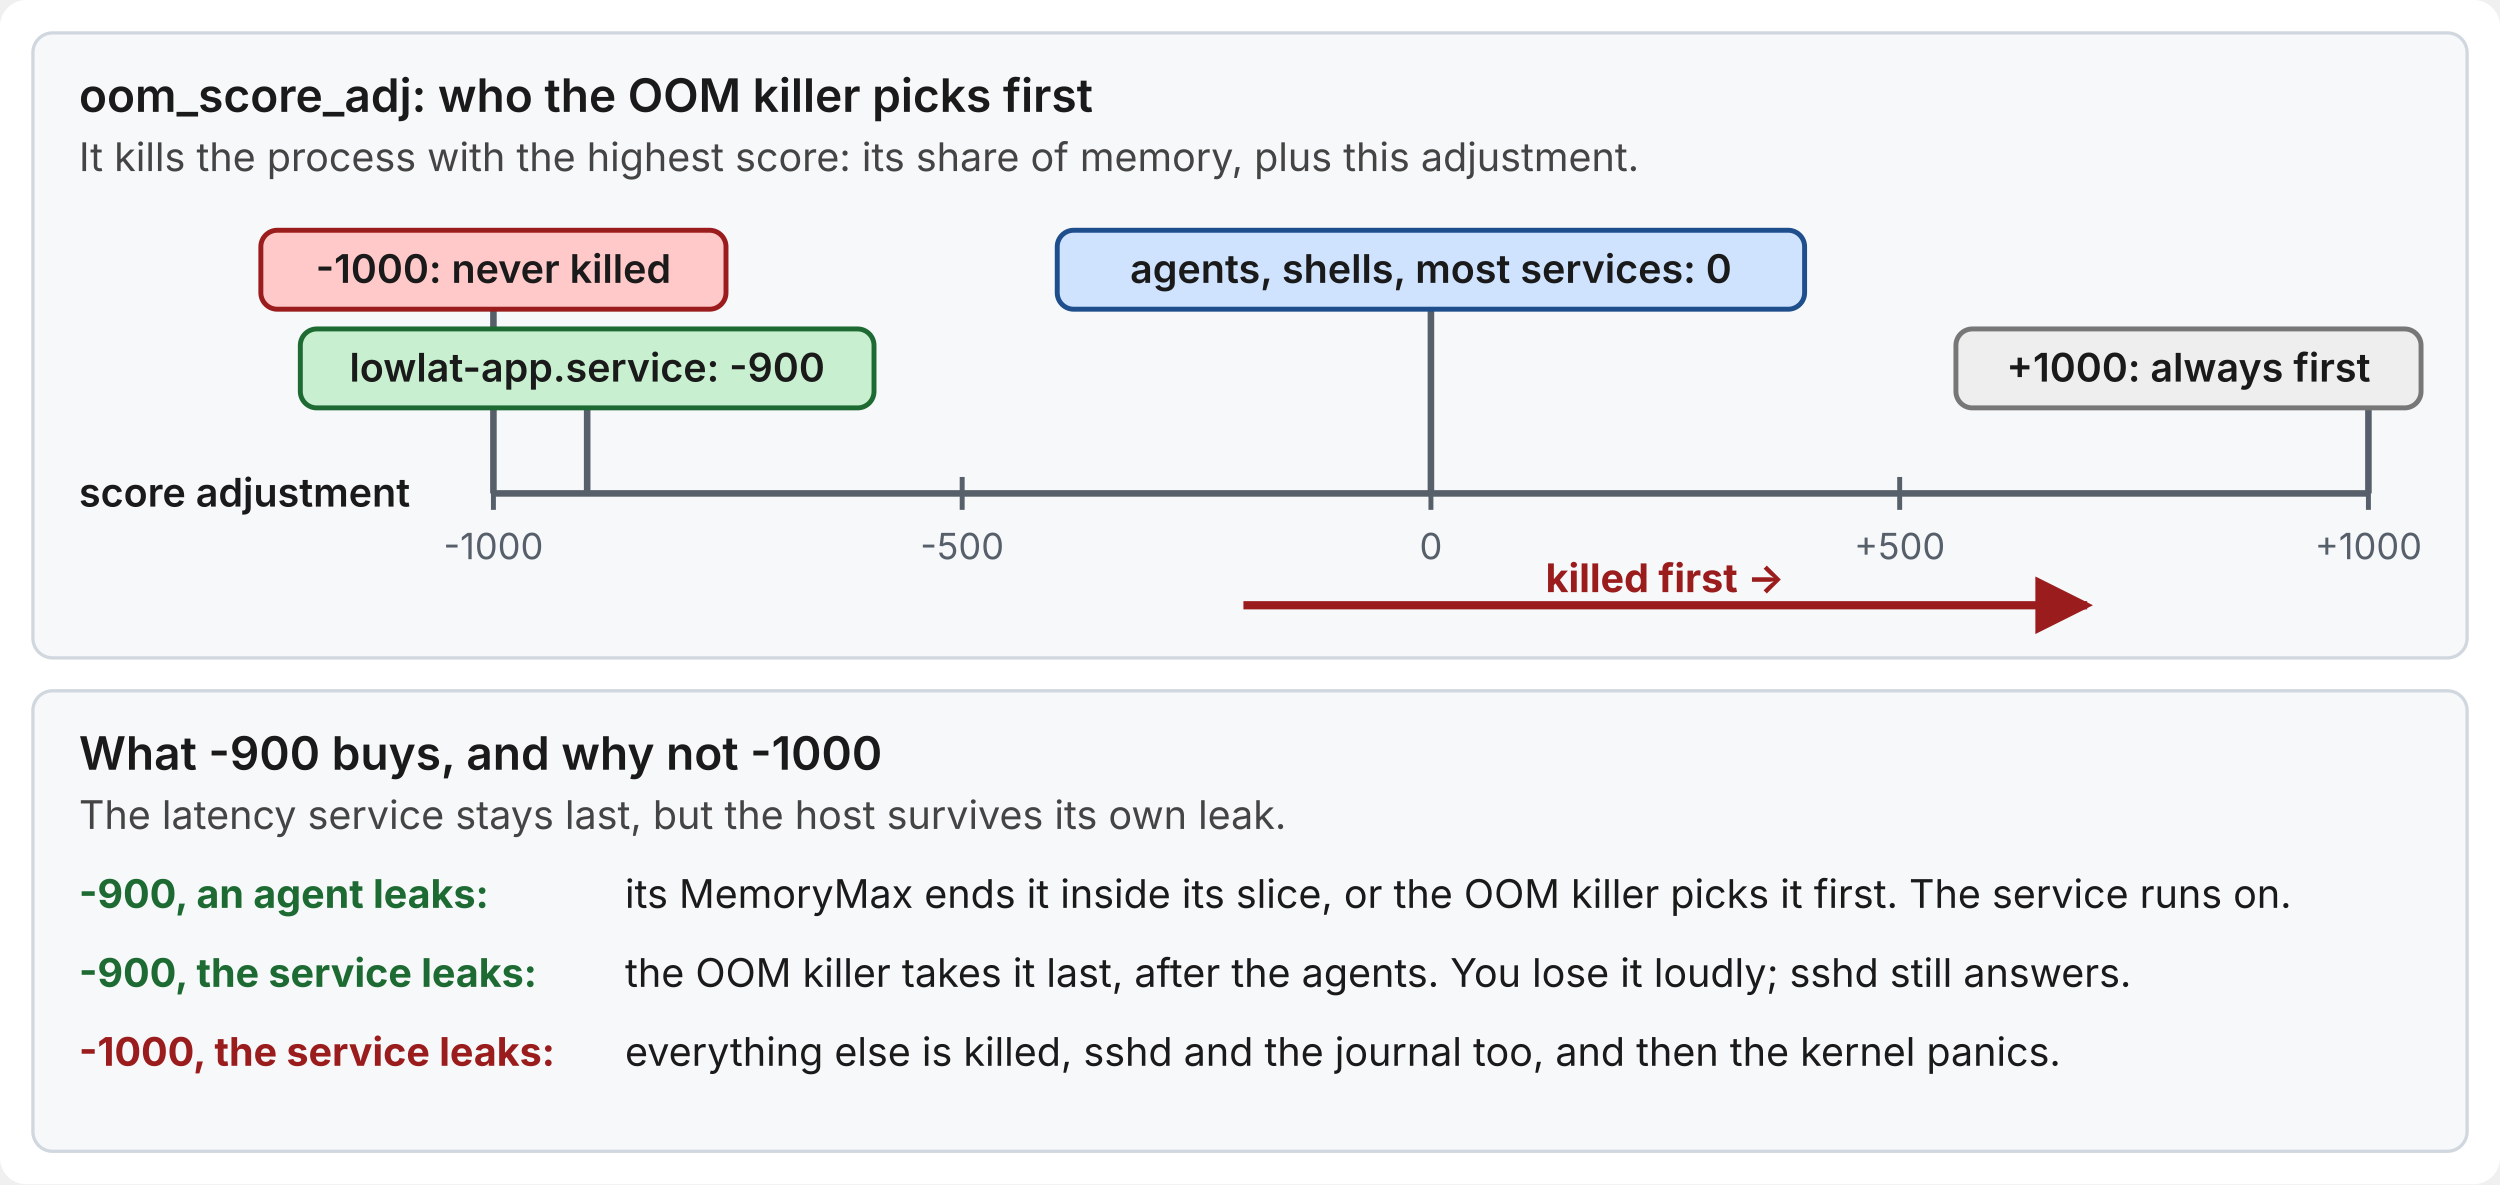
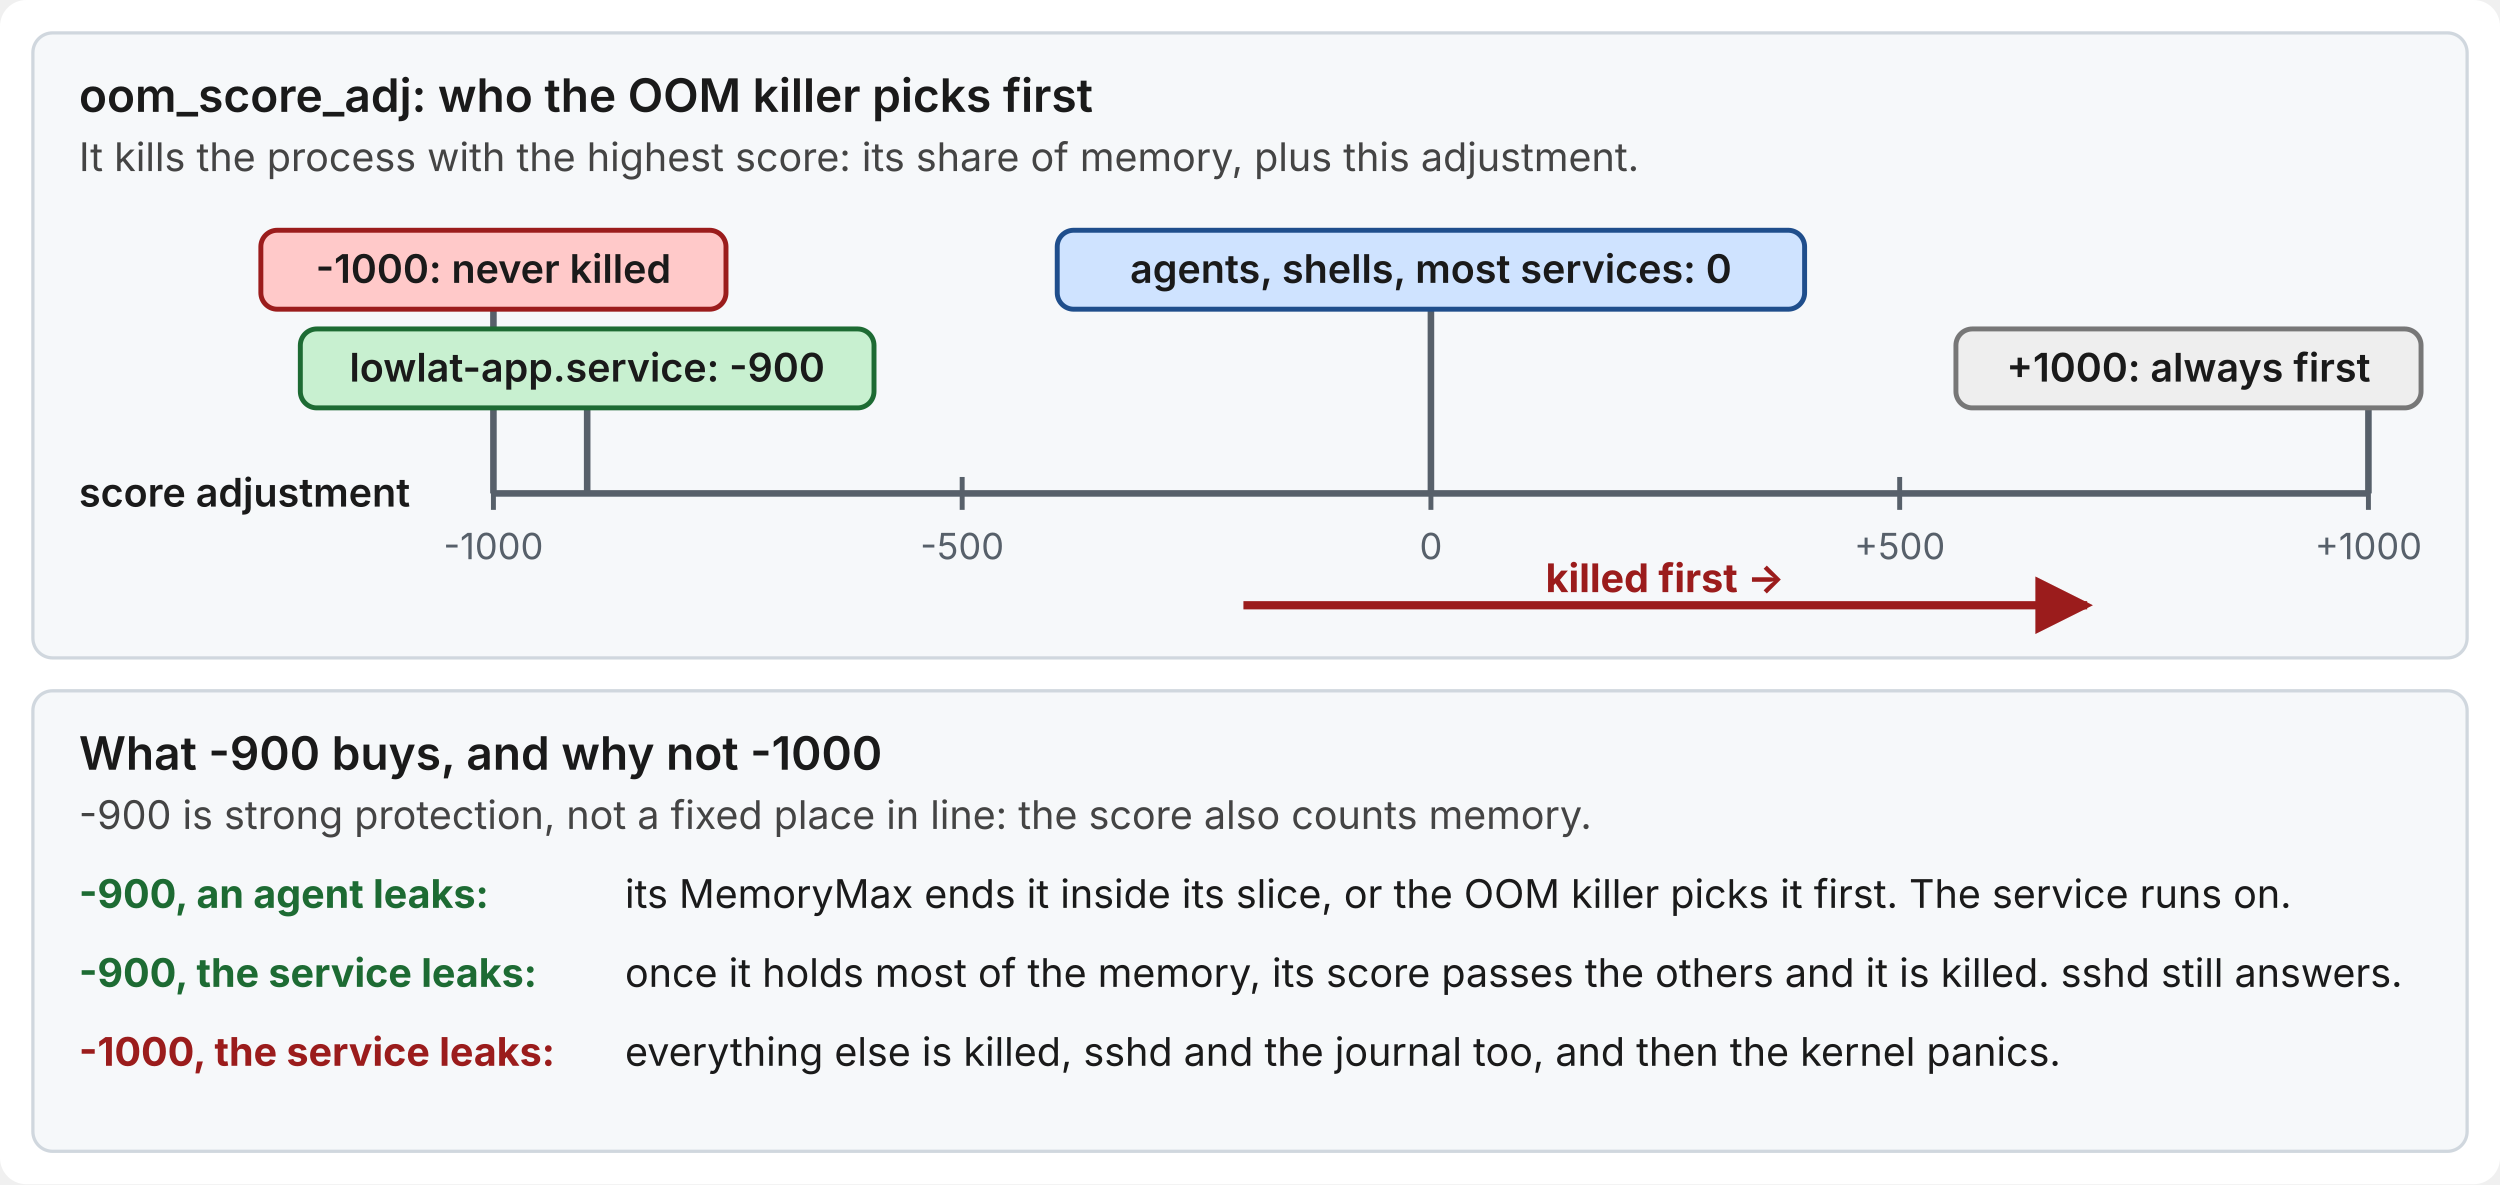
<svg xmlns="http://www.w3.org/2000/svg" viewBox="0 0 760 360" width="760" height="360" role="img" aria-labelledby="t d">
  <style>
  .bg { fill: #ffffff; }
  .lane { fill: #f6f8fa; stroke: #d0d7de; }
  .box { fill: #cfe3ff; stroke: #1f4e8c; stroke-width: 1.5; }
  .app { fill: #c8f0d0; stroke: #1d6b33; stroke-width: 1.5; }
  .wait { fill: #ffc9c9; stroke: #9b1c1c; stroke-width: 1.5; }
  .mut { fill: #eeeeee; stroke: #777777; stroke-width: 1.5; }
  .foc { fill: #ffd166; stroke: #8a5a00; stroke-width: 2; }
  .cap { font: 600 14px system-ui, -apple-system, "Segoe UI", sans-serif; fill: #1a1a1a; }
  .sub { font: 12px system-ui, -apple-system, "Segoe UI", sans-serif; fill: #444444; }
  .lbl { font: 600 12px system-ui, -apple-system, "Segoe UI", sans-serif; fill: #1a1a1a; }
  .mid { font: 600 12px system-ui, -apple-system, "Segoe UI", sans-serif; fill: #1a1a1a; text-anchor: middle; }
  .axis { font: 11px system-ui, -apple-system, "Segoe UI", sans-serif; fill: #57606a; }
  .note { font: 11px system-ui, -apple-system, "Segoe UI", sans-serif; fill: #57606a; text-anchor: end; }
  .head { stroke: #8a5a00; stroke-width: 2; stroke-dasharray: 4 3; }
  .rule { stroke: #57606a; stroke-width: 2; }
  .tickm { stroke: #57606a; stroke-width: 1.5; }
  .ax { font: 11px system-ui, -apple-system, "Segoe UI", sans-serif; fill: #57606a; text-anchor: middle; }
  .pin { stroke-width: 2; }
  .arrow { stroke: #9b1c1c; stroke-width: 2.5; marker-end: url(#ar); fill: none; }
  .warn { font: 700 12px system-ui, -apple-system, "Segoe UI", sans-serif; fill: #9b1c1c; }
  .ok { font: 700 12px system-ui, -apple-system, "Segoe UI", sans-serif; fill: #1d6b33; }
  .seq { font: 12px system-ui, -apple-system, "Segoe UI", sans-serif; fill: #1a1a1a; }
  @media (prefers-color-scheme: dark) {
    svg &gt; * { filter: invert(0.88) hue-rotate(180deg); }
  }
</style>
  <rect class="bg" x="0" y="0" width="760" height="360" rx="8" />
  <defs>
    <marker id="ar" viewBox="0 0 10 10" refX="9" refY="5" markerWidth="7" markerHeight="7" orient="auto">
      <path d="M0,0 L10,5 L0,10 z" fill="#9b1c1c" />
    </marker>
  </defs>
  <rect class="lane" x="10" y="10" width="740" height="190" rx="6" />
  <text class="cap" x="24" y="34">oom_score_adj: who the OOM killer picks first</text>
  <text class="sub" x="24" y="52">It kills the process with the highest score: its share of memory, plus this adjustment.</text>
  <line class="rule" x1="150" y1="150" x2="720" y2="150" />
  <line class="tickm" x1="150.0" y1="145" x2="150.0" y2="155" />
  <text class="ax" x="150.0" y="170">-1000</text>
  <line class="tickm" x1="292.5" y1="145" x2="292.5" y2="155" />
  <text class="ax" x="292.5" y="170">-500</text>
  <line class="tickm" x1="435.0" y1="145" x2="435.0" y2="155" />
  <text class="ax" x="435.0" y="170">0</text>
  <line class="tickm" x1="577.5" y1="145" x2="577.5" y2="155" />
  <text class="ax" x="577.5" y="170">+500</text>
  <line class="tickm" x1="720.0" y1="145" x2="720.0" y2="155" />
  <text class="ax" x="720.0" y="170">+1000</text>
  <text class="lbl" x="24" y="154">score adjustment</text>
  <line class="pin" x1="150.0" y1="94" x2="150.0" y2="150" stroke="#57606a" />
  <rect class="wait" x="79.3" y="70" width="141.4" height="24" rx="5" />
  <text class="mid" x="150.0" y="86">-1000: never killed</text>
  <line class="pin" x1="178.5" y1="124" x2="178.5" y2="150" stroke="#57606a" />
  <rect class="app" x="91.3" y="100" width="174.4" height="24" rx="5" />
  <text class="mid" x="178.5" y="116">lowlat-app.service: -900</text>
  <line class="pin" x1="435.0" y1="94" x2="435.0" y2="150" stroke="#57606a" />
  <rect class="box" x="321.4" y="70" width="227.2" height="24" rx="5" />
  <text class="mid" x="435.0" y="86">agents, shells, most services: 0</text>
  <line class="pin" x1="720.0" y1="124" x2="720.0" y2="150" stroke="#57606a" />
  <rect class="mut" x="594.6" y="100" width="141.4" height="24" rx="5" />
  <text class="mid" x="665.3" y="116">+1000: always first</text>
  <path class="arrow" d="M378.0,184 L634.5,184" />
  <text class="warn" x="506.2" y="180" text-anchor="middle">killed first →</text>
  <rect class="lane" x="10" y="210" width="740" height="140" rx="6" />
  <text class="cap" x="24" y="234">What -900 buys, and why not -1000</text>
-   <text class="sub" x="24" y="252">The latency service stays last, but the host survives its own leak.</text>
+   <text class="sub" x="24" y="252">-900 is strong protection, not a fixed place in line: the score also counts memory.</text>
  <text class="ok" x="24" y="276">-900, an agent leaks:</text>
  <text class="seq" x="190" y="276">its MemoryMax ends it inside its slice, or the OOM killer picks it first. The service runs on.</text>
  <text class="ok" x="24" y="300">-900, the service leaks:</text>
-   <text class="seq" x="190" y="300">the OOM killer takes it last, after the agents. You lose it loudly; sshd still answers.</text>
+   <text class="seq" x="190" y="300">once it holds most of the memory, its score passes the others and it is killed. sshd still answers.</text>
  <text class="warn" x="24" y="324">-1000, the service leaks:</text>
  <text class="seq" x="190" y="324">everything else is killed, sshd and the journal too, and then the kernel panics.</text>
</svg>
